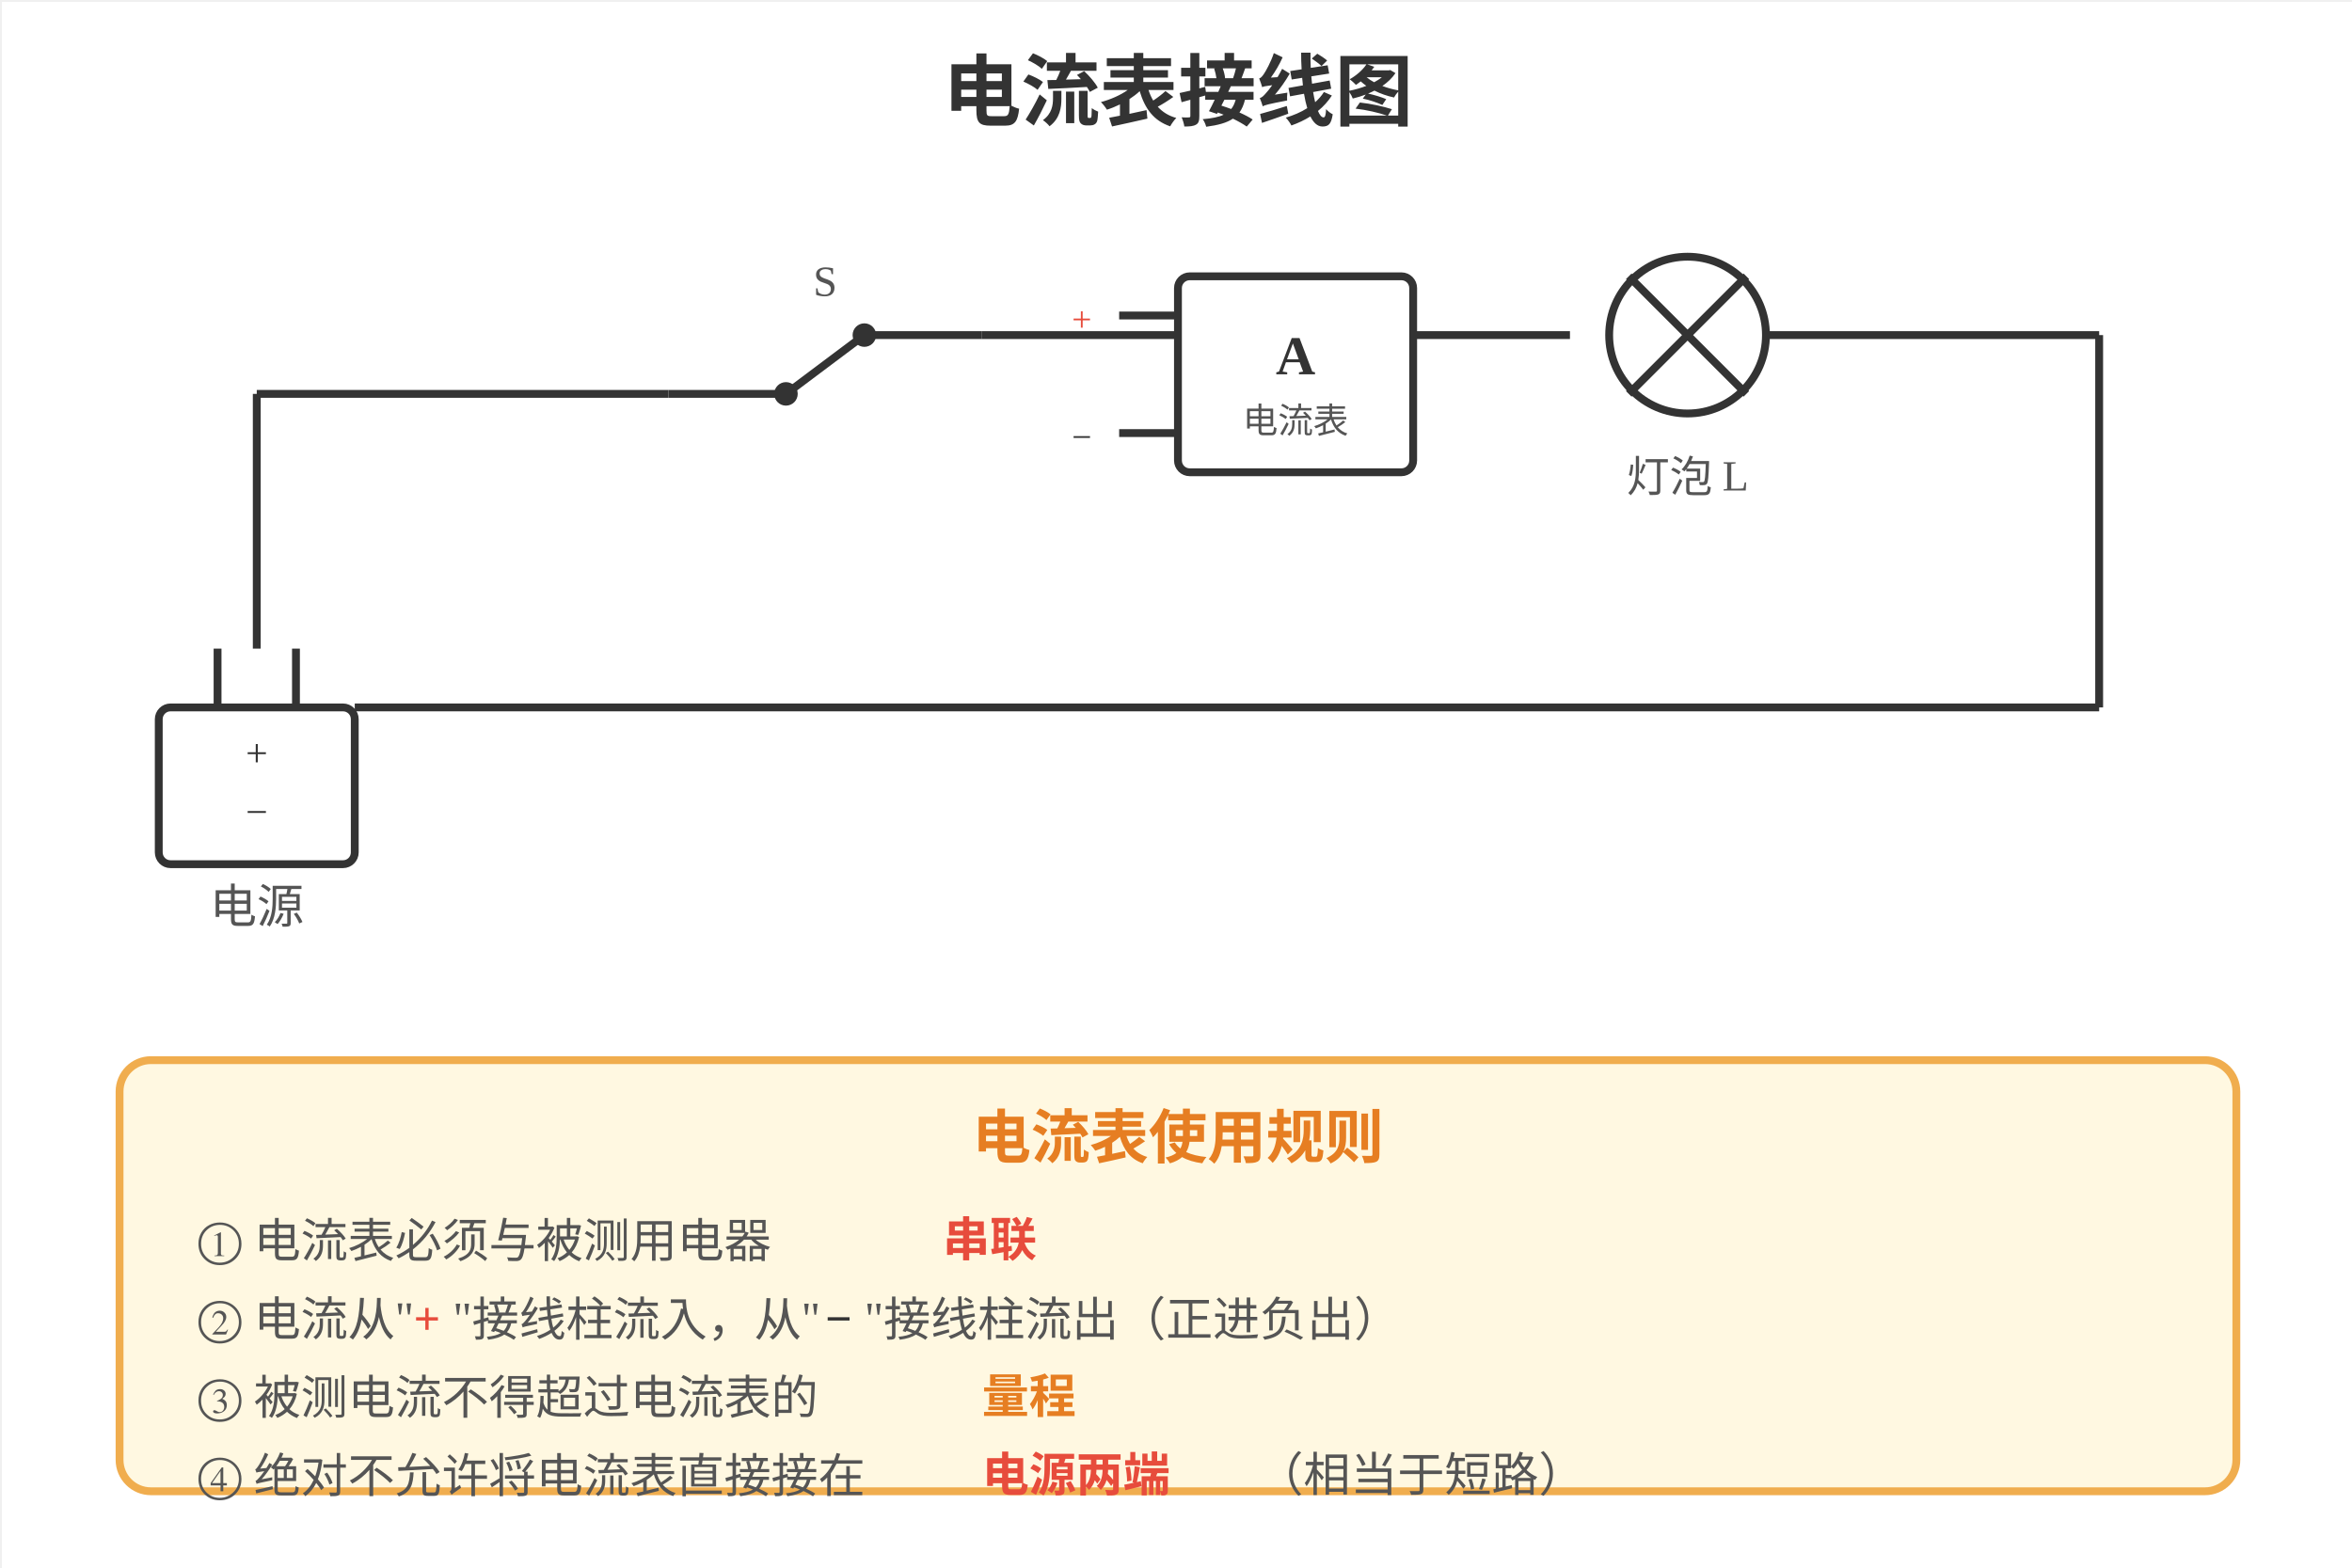
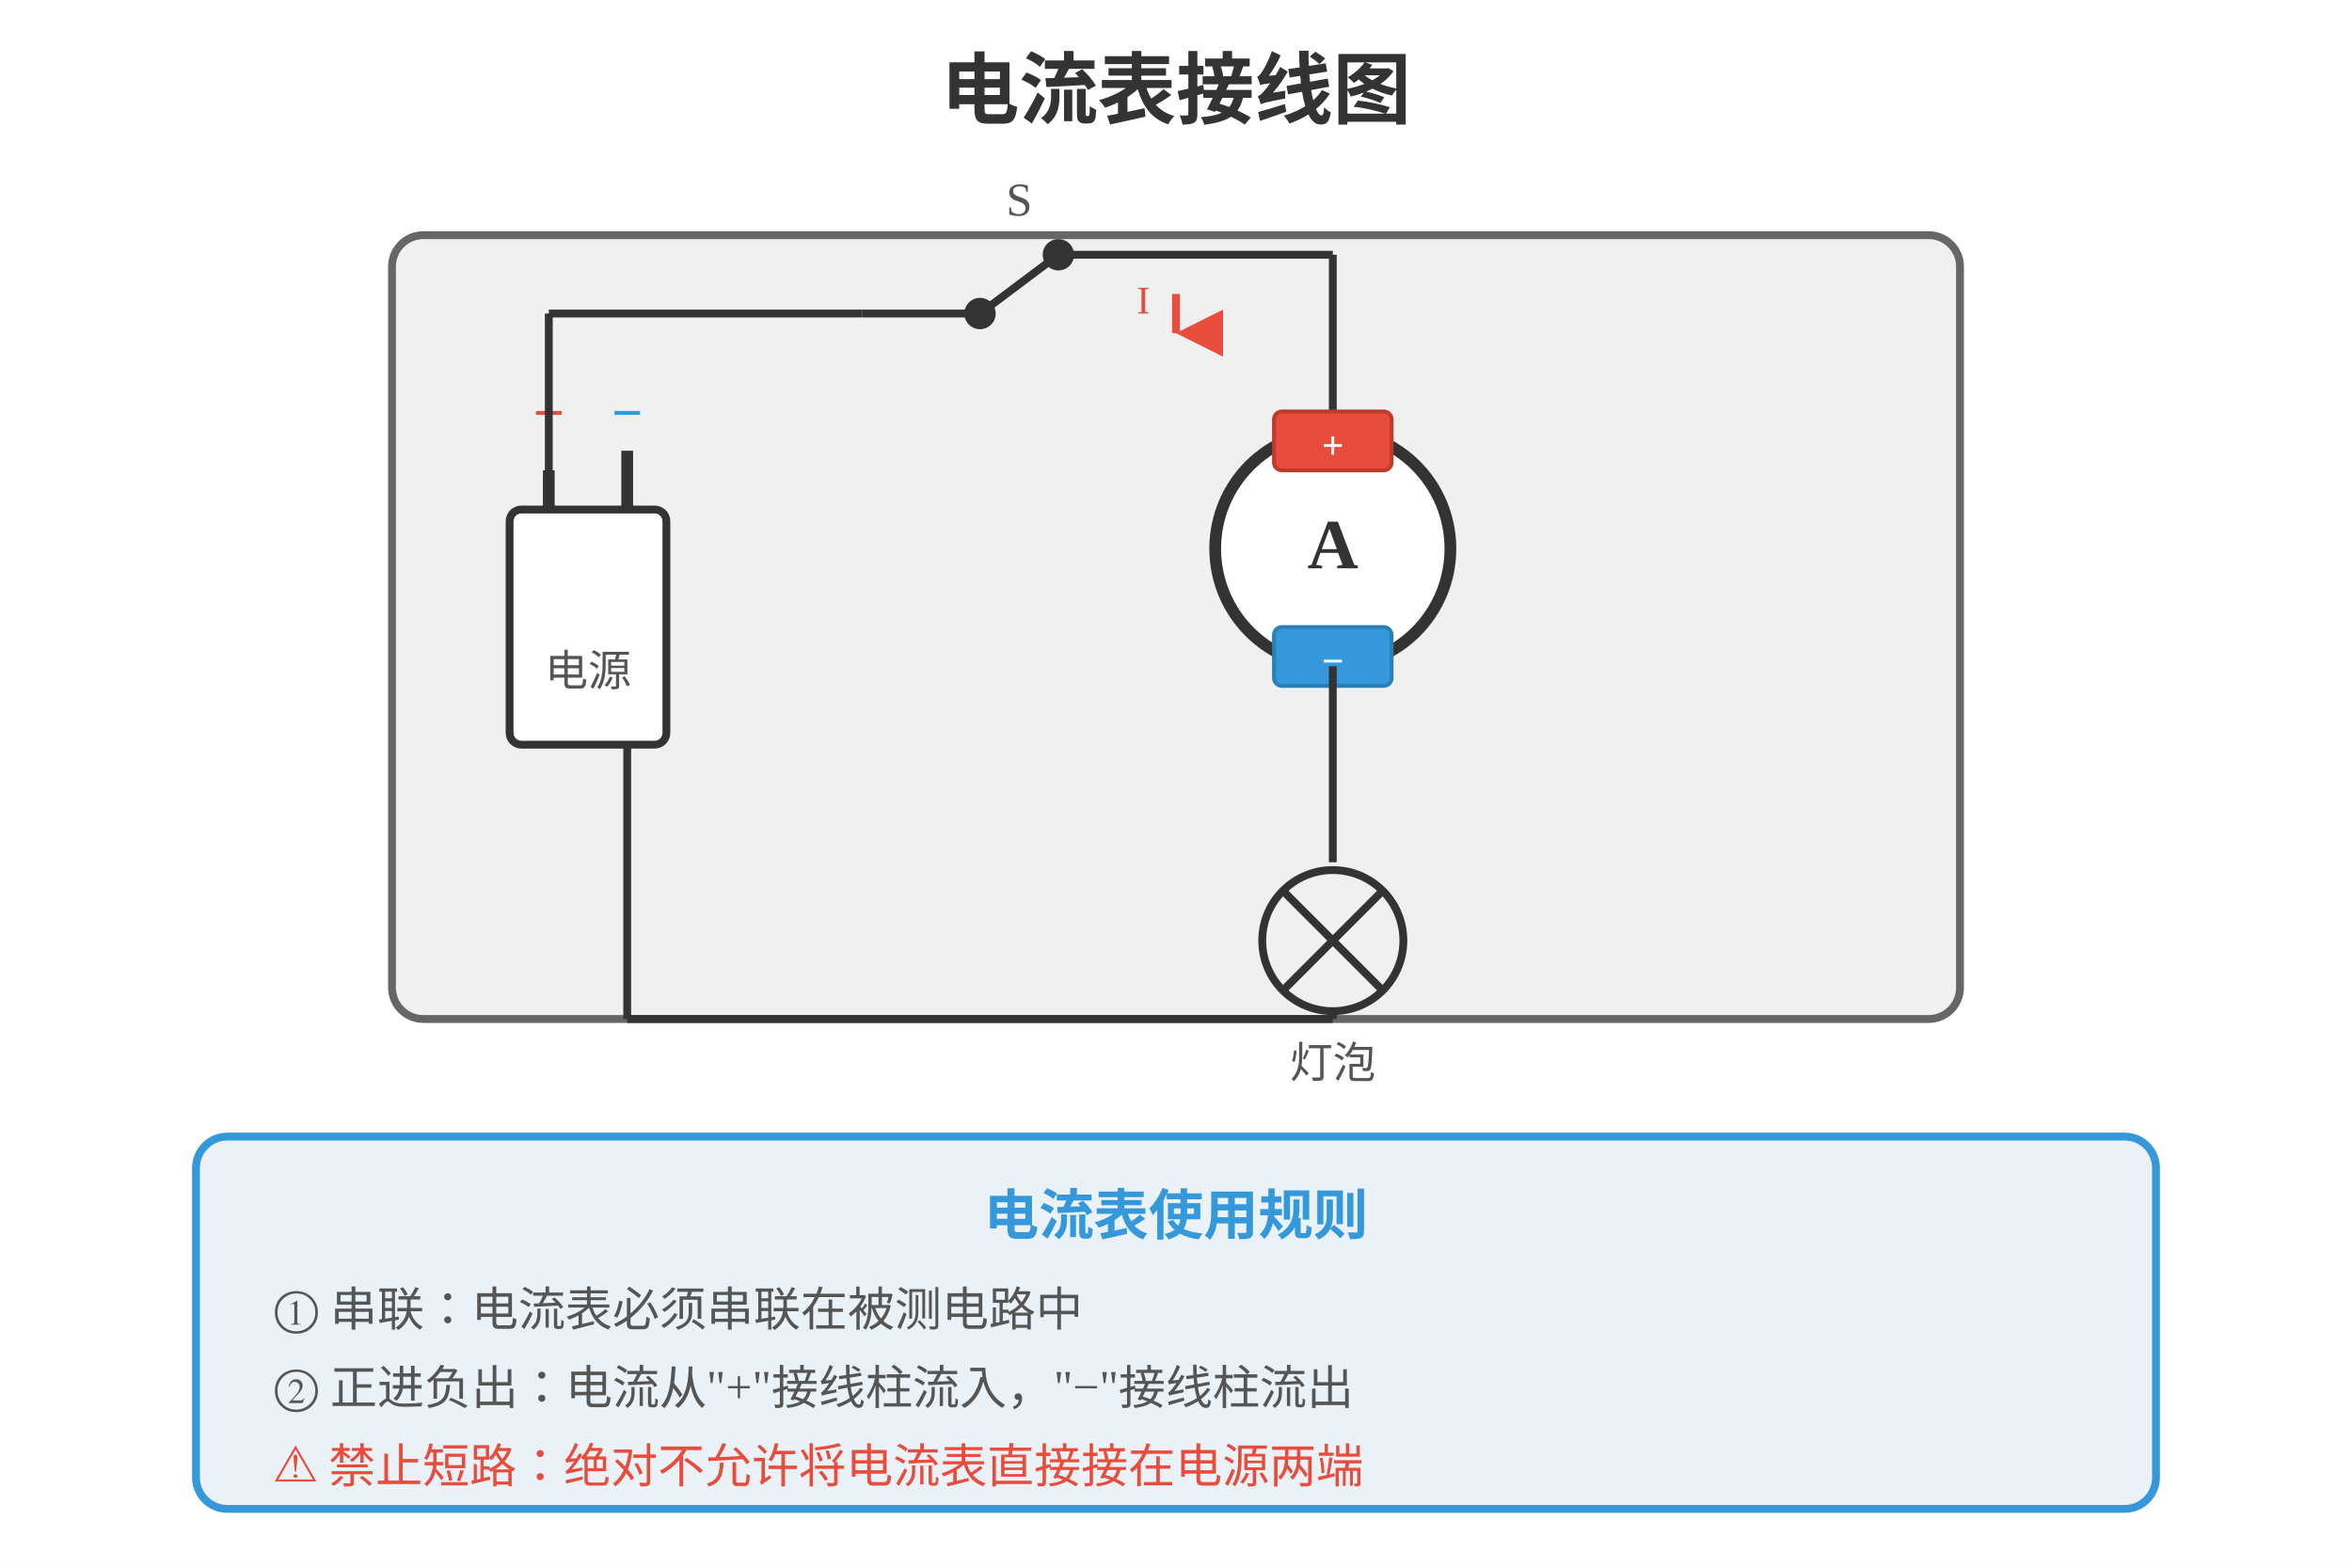
<svg xmlns="http://www.w3.org/2000/svg" width="600" height="400" viewBox="0 0 600 400">
-   <defs />
-   <g transform="translate(0.5,0.5)">
-     <rect x="0" y="0" width="600" height="400" fill="#ffffff" stroke="none" />
-     <text x="300" y="30" text-anchor="middle" font-size="20" font-weight="bold" fill="#333">电流表接线图</text>
-     <rect x="40" y="180" width="50" height="40" rx="3" ry="3" fill="#fff" stroke="#333" stroke-width="2" />
-     <line x1="55" y1="180" x2="55" y2="165" stroke="#333" stroke-width="2" />
-     <line x1="75" y1="180" x2="75" y2="165" stroke="#333" stroke-width="2" />
-     <text x="65" y="195" text-anchor="middle" font-size="10" fill="#333">+</text>
-     <text x="65" y="210" text-anchor="middle" font-size="10" fill="#333">−</text>
-     <text x="65" y="235" text-anchor="middle" font-size="12" fill="#555">电源</text>
-     <line x1="65" y1="165" x2="65" y2="100" stroke="#333" stroke-width="2" />
-     <line x1="65" y1="100" x2="170" y2="100" stroke="#333" stroke-width="2" />
-     <line x1="170" y1="100" x2="200" y2="100" stroke="#333" stroke-width="2" />
-     <circle cx="200" cy="100" r="3" fill="#333" />
-     <line x1="200" y1="100" x2="220" y2="85" stroke="#333" stroke-width="2" />
-     <circle cx="220" cy="85" r="3" fill="#333" />
-     <line x1="220" y1="85" x2="250" y2="85" stroke="#333" stroke-width="2" />
-     <text x="210" y="75" text-anchor="middle" font-size="11" fill="#555">S</text>
-     <line x1="250" y1="85" x2="300" y2="85" stroke="#333" stroke-width="2" />
-     <rect x="300" y="70" width="60" height="50" rx="3" ry="3" fill="#fff" stroke="#333" stroke-width="2" />
-     <text x="330" y="95" text-anchor="middle" font-size="14" font-weight="bold" fill="#333">A</text>
-     <text x="330" y="110" text-anchor="middle" font-size="9" fill="#555">电流表</text>
-     <line x1="300" y1="80" x2="285" y2="80" stroke="#333" stroke-width="2" />
-     <line x1="300" y1="110" x2="285" y2="110" stroke="#333" stroke-width="2" />
-     <text x="278" y="84" text-anchor="end" font-size="9" fill="#e74c3c">+</text>
-     <text x="278" y="114" text-anchor="end" font-size="9" fill="#333">−</text>
-     <line x1="360" y1="85" x2="400" y2="85" stroke="#333" stroke-width="2" />
-     <circle cx="430" cy="85" r="20" fill="none" stroke="#333" stroke-width="2" />
-     <line x1="415" y1="70" x2="445" y2="100" stroke="#333" stroke-width="2" />
-     <line x1="445" y1="70" x2="415" y2="100" stroke="#333" stroke-width="2" />
-     <text x="430" y="125" text-anchor="middle" font-size="11" fill="#555">灯泡 L</text>
-     <line x1="450" y1="85" x2="535" y2="85" stroke="#333" stroke-width="2" />
-     <line x1="535" y1="85" x2="535" y2="180" stroke="#333" stroke-width="2" />
-     <line x1="535" y1="180" x2="90" y2="180" stroke="#333" stroke-width="2" />
-     <rect x="30" y="270" width="540" height="110" rx="8" ry="8" fill="#fff8e1" stroke="#f0ad4e" stroke-width="2" />
-     <text x="300" y="295" text-anchor="middle" font-size="15" font-weight="bold" fill="#e67e22">电流表使用规则</text>
-     <text x="50" y="320" font-size="12" fill="#555">① 电流表必须与被测用电器</text>
-     <text x="240" y="320" font-size="12" font-weight="bold" fill="#e74c3c">串联</text>
-     <text x="50" y="340" font-size="12" fill="#555">② 电流从"</text>
-     <text x="105" y="340" font-size="12" font-weight="bold" fill="#e74c3c">+</text>
-     <text x="115" y="340" font-size="12" fill="#555">"接线柱流入，从"</text>
-     <text x="210" y="340" font-size="12" font-weight="bold" fill="#333">−</text>
-     <text x="220" y="340" font-size="12" fill="#555">"接线柱流出（正进负出）</text>
-     <text x="50" y="360" font-size="12" fill="#555">③ 被测电流不得超过电流表的</text>
-     <text x="250" y="360" font-size="12" font-weight="bold" fill="#e67e22">量程</text>
-     <text x="50" y="380" font-size="12" fill="#555">④ 绝对不允许将电流表直接接在</text>
-     <text x="250" y="380" font-size="12" font-weight="bold" fill="#e74c3c">电源两端</text>
-     <text x="320" y="380" font-size="12" fill="#555">（相当于短路）</text>
-   </g>
+   <rect x="0" y="0" width="600" height="400" fill="#ffffff" />
+   <text x="300" y="30" text-anchor="middle" font-size="20" font-weight="bold" fill="#333">电流表接线图</text>
+   <rect x="100" y="60" width="400" height="200" rx="8" fill="#f0f0f0" stroke="#666" stroke-width="2" />
+   <rect x="130" y="130" width="40" height="60" rx="3" fill="#fff" stroke="#333" stroke-width="2" />
+   <line x1="140" y1="130" x2="140" y2="120" stroke="#333" stroke-width="3" />
+   <line x1="160" y1="130" x2="160" y2="115" stroke="#333" stroke-width="3" />
+   <text x="150" y="175" text-anchor="middle" font-size="11" fill="#555">电源</text>
+   <text x="140" y="110" text-anchor="middle" font-size="14" font-weight="bold" fill="#e74c3c">+</text>
+   <text x="160" y="110" text-anchor="middle" font-size="14" font-weight="bold" fill="#3498db">−</text>
+   <line x1="140" y1="120" x2="140" y2="80" stroke="#333" stroke-width="2" />
+   <line x1="140" y1="80" x2="220" y2="80" stroke="#333" stroke-width="2" />
+   <line x1="220" y1="80" x2="250" y2="80" stroke="#333" stroke-width="2" />
+   <circle cx="250" cy="80" r="4" fill="#333" />
+   <line x1="250" y1="80" x2="270" y2="65" stroke="#333" stroke-width="2" />
+   <circle cx="270" cy="65" r="4" fill="#333" />
+   <line x1="270" y1="65" x2="300" y2="65" stroke="#333" stroke-width="2" />
+   <text x="260" y="55" text-anchor="middle" font-size="12" fill="#555">S</text>
+   <line x1="300" y1="65" x2="340" y2="65" stroke="#333" stroke-width="2" />
+   <line x1="340" y1="65" x2="340" y2="120" stroke="#333" stroke-width="2" />
+   <circle cx="340" cy="140" r="30" fill="#fff" stroke="#333" stroke-width="3" />
+   <text x="340" y="145" text-anchor="middle" font-size="18" font-weight="bold" fill="#333">A</text>
+   <rect x="325" y="105" width="30" height="15" rx="2" fill="#e74c3c" stroke="#c0392b" stroke-width="1" />
+   <text x="340" y="117" text-anchor="middle" font-size="10" font-weight="bold" fill="#fff">+</text>
+   <rect x="325" y="160" width="30" height="15" rx="2" fill="#3498db" stroke="#2980b9" stroke-width="1" />
+   <text x="340" y="172" text-anchor="middle" font-size="10" font-weight="bold" fill="#fff">−</text>
+   <path d="M 300 75 L 300 85" fill="none" stroke="#e74c3c" stroke-width="2" marker-end="url(#arrowDown)" />
+   <text x="290" y="80" font-size="10" fill="#e74c3c">I</text>
+   <line x1="340" y1="170" x2="340" y2="220" stroke="#333" stroke-width="2" />
+   <circle cx="340" cy="240" r="18" fill="none" stroke="#333" stroke-width="2" />
+   <line x1="327" y1="227" x2="353" y2="253" stroke="#333" stroke-width="2" />
+   <line x1="353" y1="227" x2="327" y2="253" stroke="#333" stroke-width="2" />
+   <text x="340" y="275" text-anchor="middle" font-size="11" fill="#555">灯泡</text>
+   <line x1="340" y1="258" x2="340" y2="260" stroke="#333" stroke-width="2" />
+   <line x1="340" y1="260" x2="160" y2="260" stroke="#333" stroke-width="2" />
+   <line x1="160" y1="260" x2="160" y2="190" stroke="#333" stroke-width="2" />
+   <rect x="50" y="290" width="500" height="95" rx="8" fill="#eaf2f8" stroke="#3498db" stroke-width="2" />
+   <text x="300" y="315" text-anchor="middle" font-size="14" font-weight="bold" fill="#3498db">电流表使用规则</text>
+   <text x="70" y="338" font-size="12" fill="#555">① 串联：电流表必须串联在被测电路中</text>
+   <text x="70" y="358" font-size="12" fill="#555">② 正进负出：电流从"+"接线柱流入，"−"接线柱流出</text>
+   <text x="70" y="378" font-size="12" fill="#e74c3c">⚠ 禁止短路：绝对不允许将电流表直接接在电源两端</text>
+   <defs>
+     <marker id="arrowDown" viewBox="0 0 10 10" refX="5" refY="10" markerWidth="6" markerHeight="6" orient="auto">
+       <path d="M 0 0 L 5 10 L 10 0" fill="#e74c3c" />
+     </marker>
+   </defs>
</svg>
